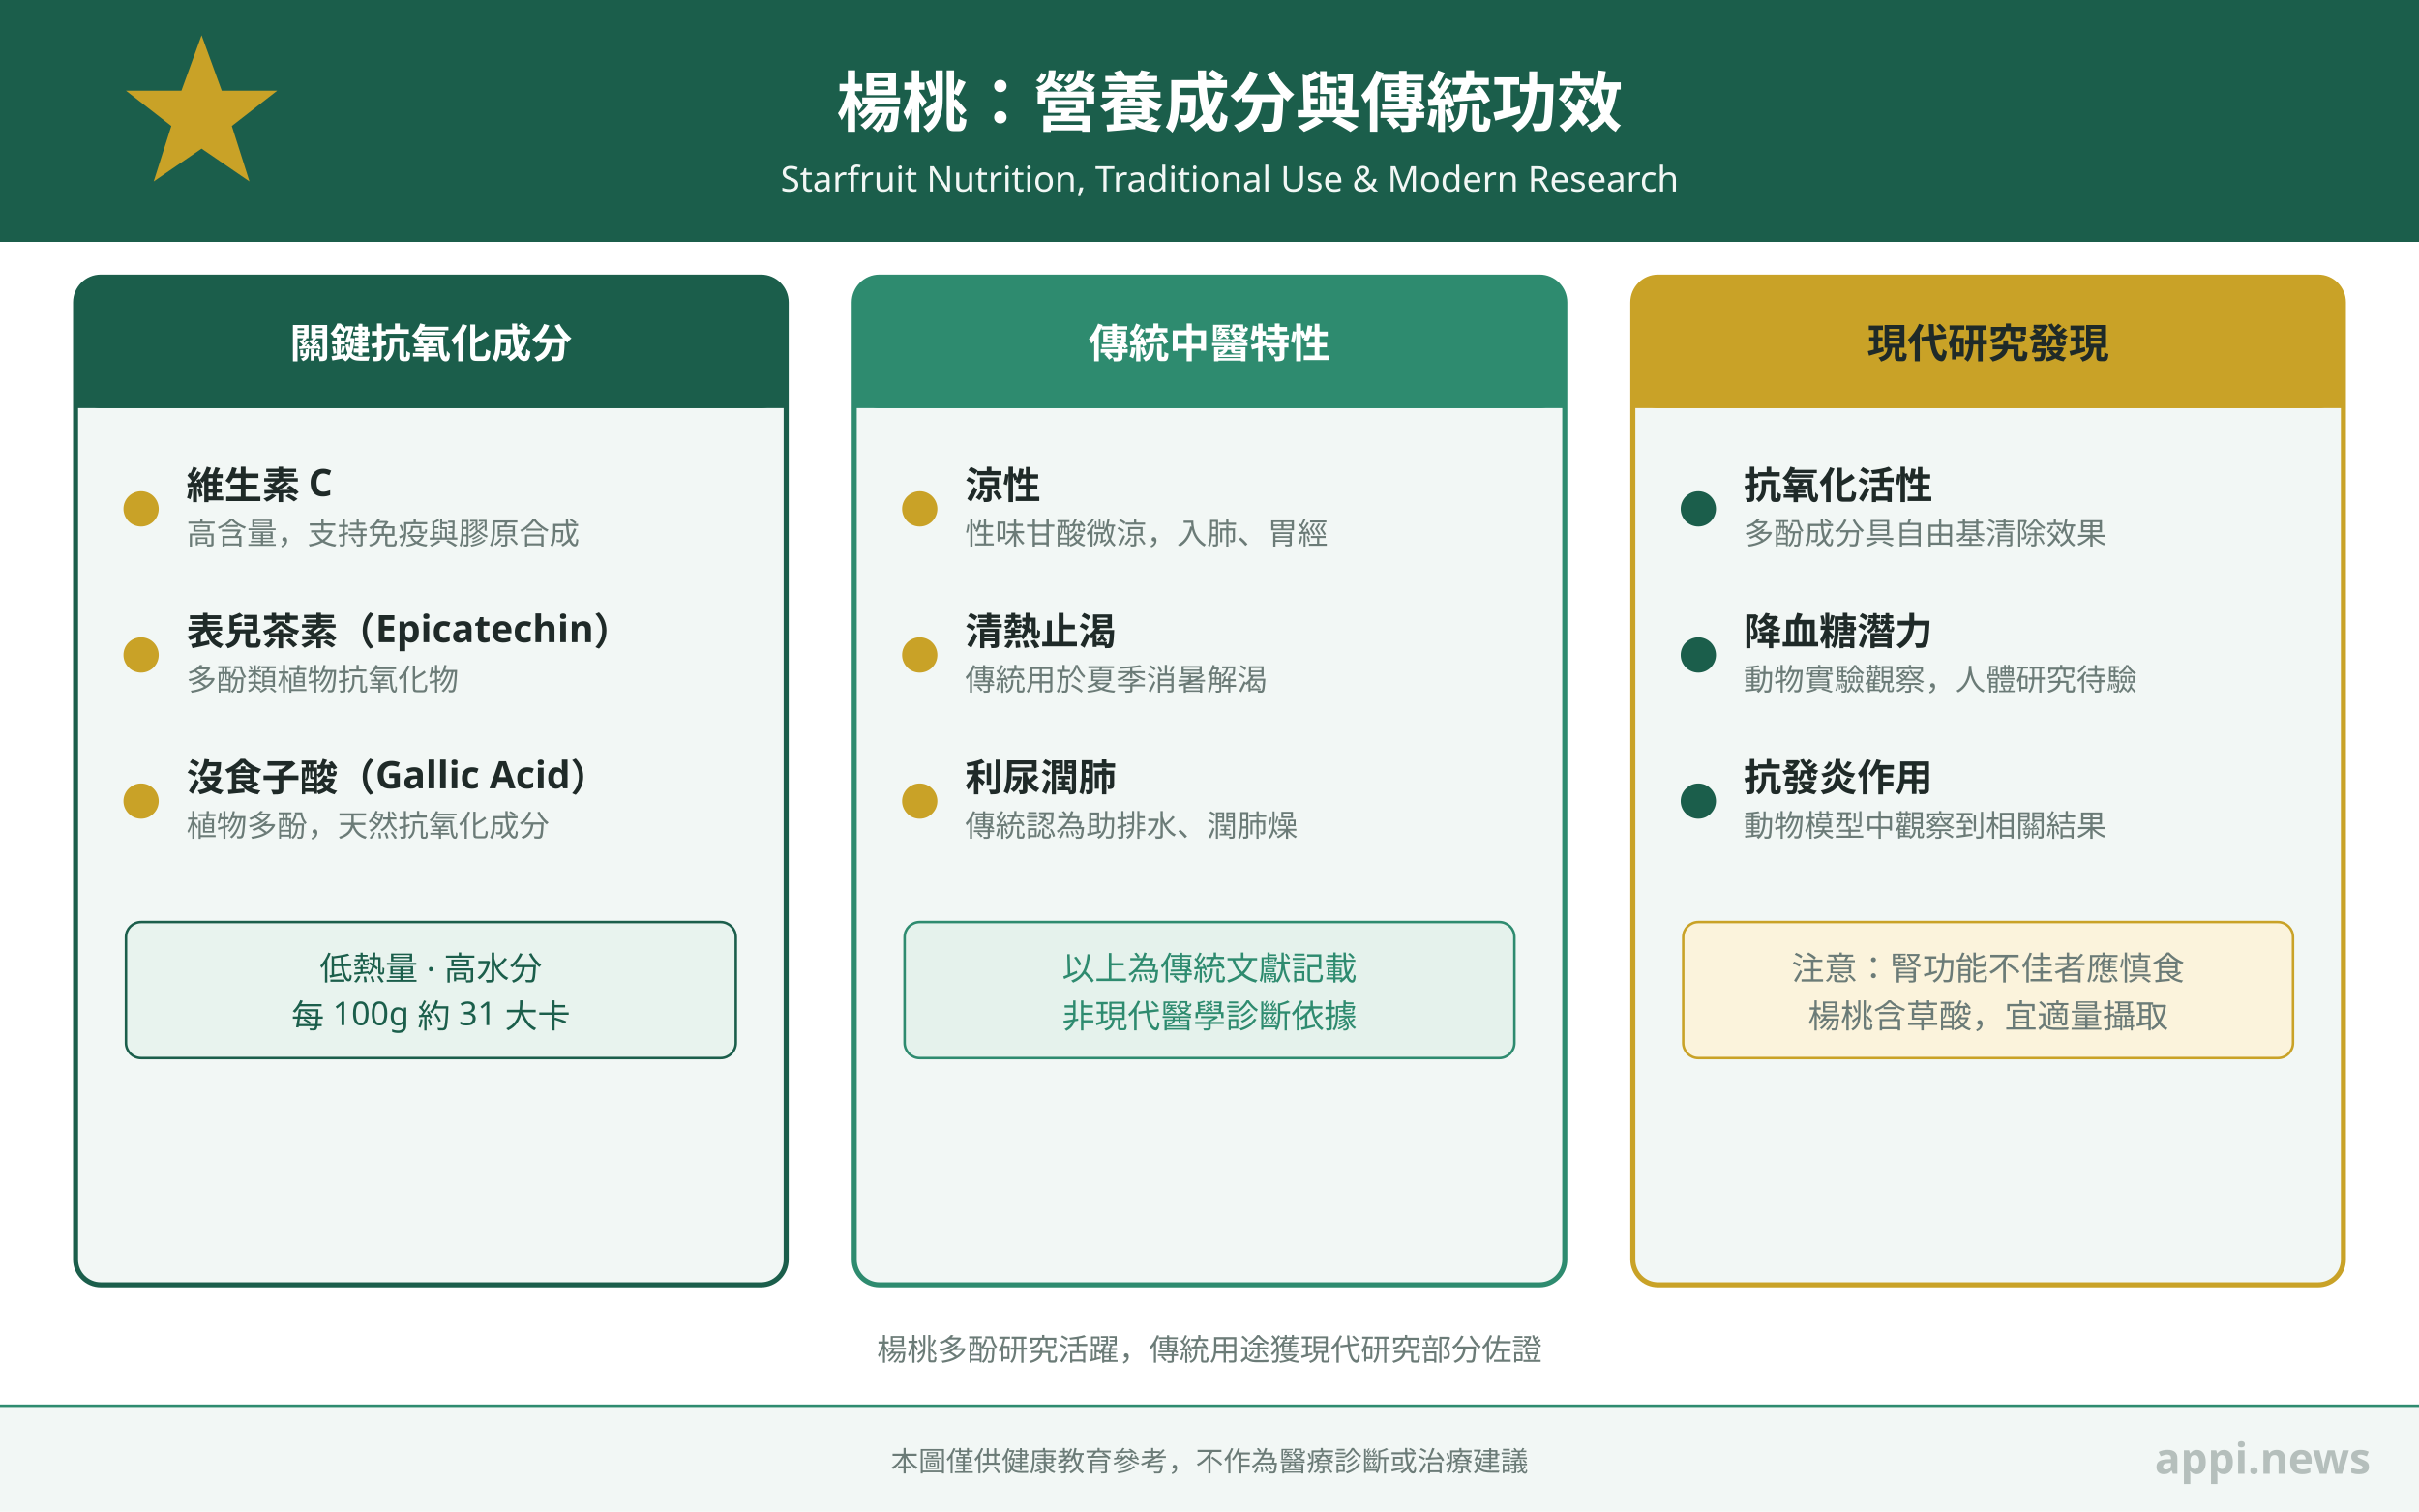
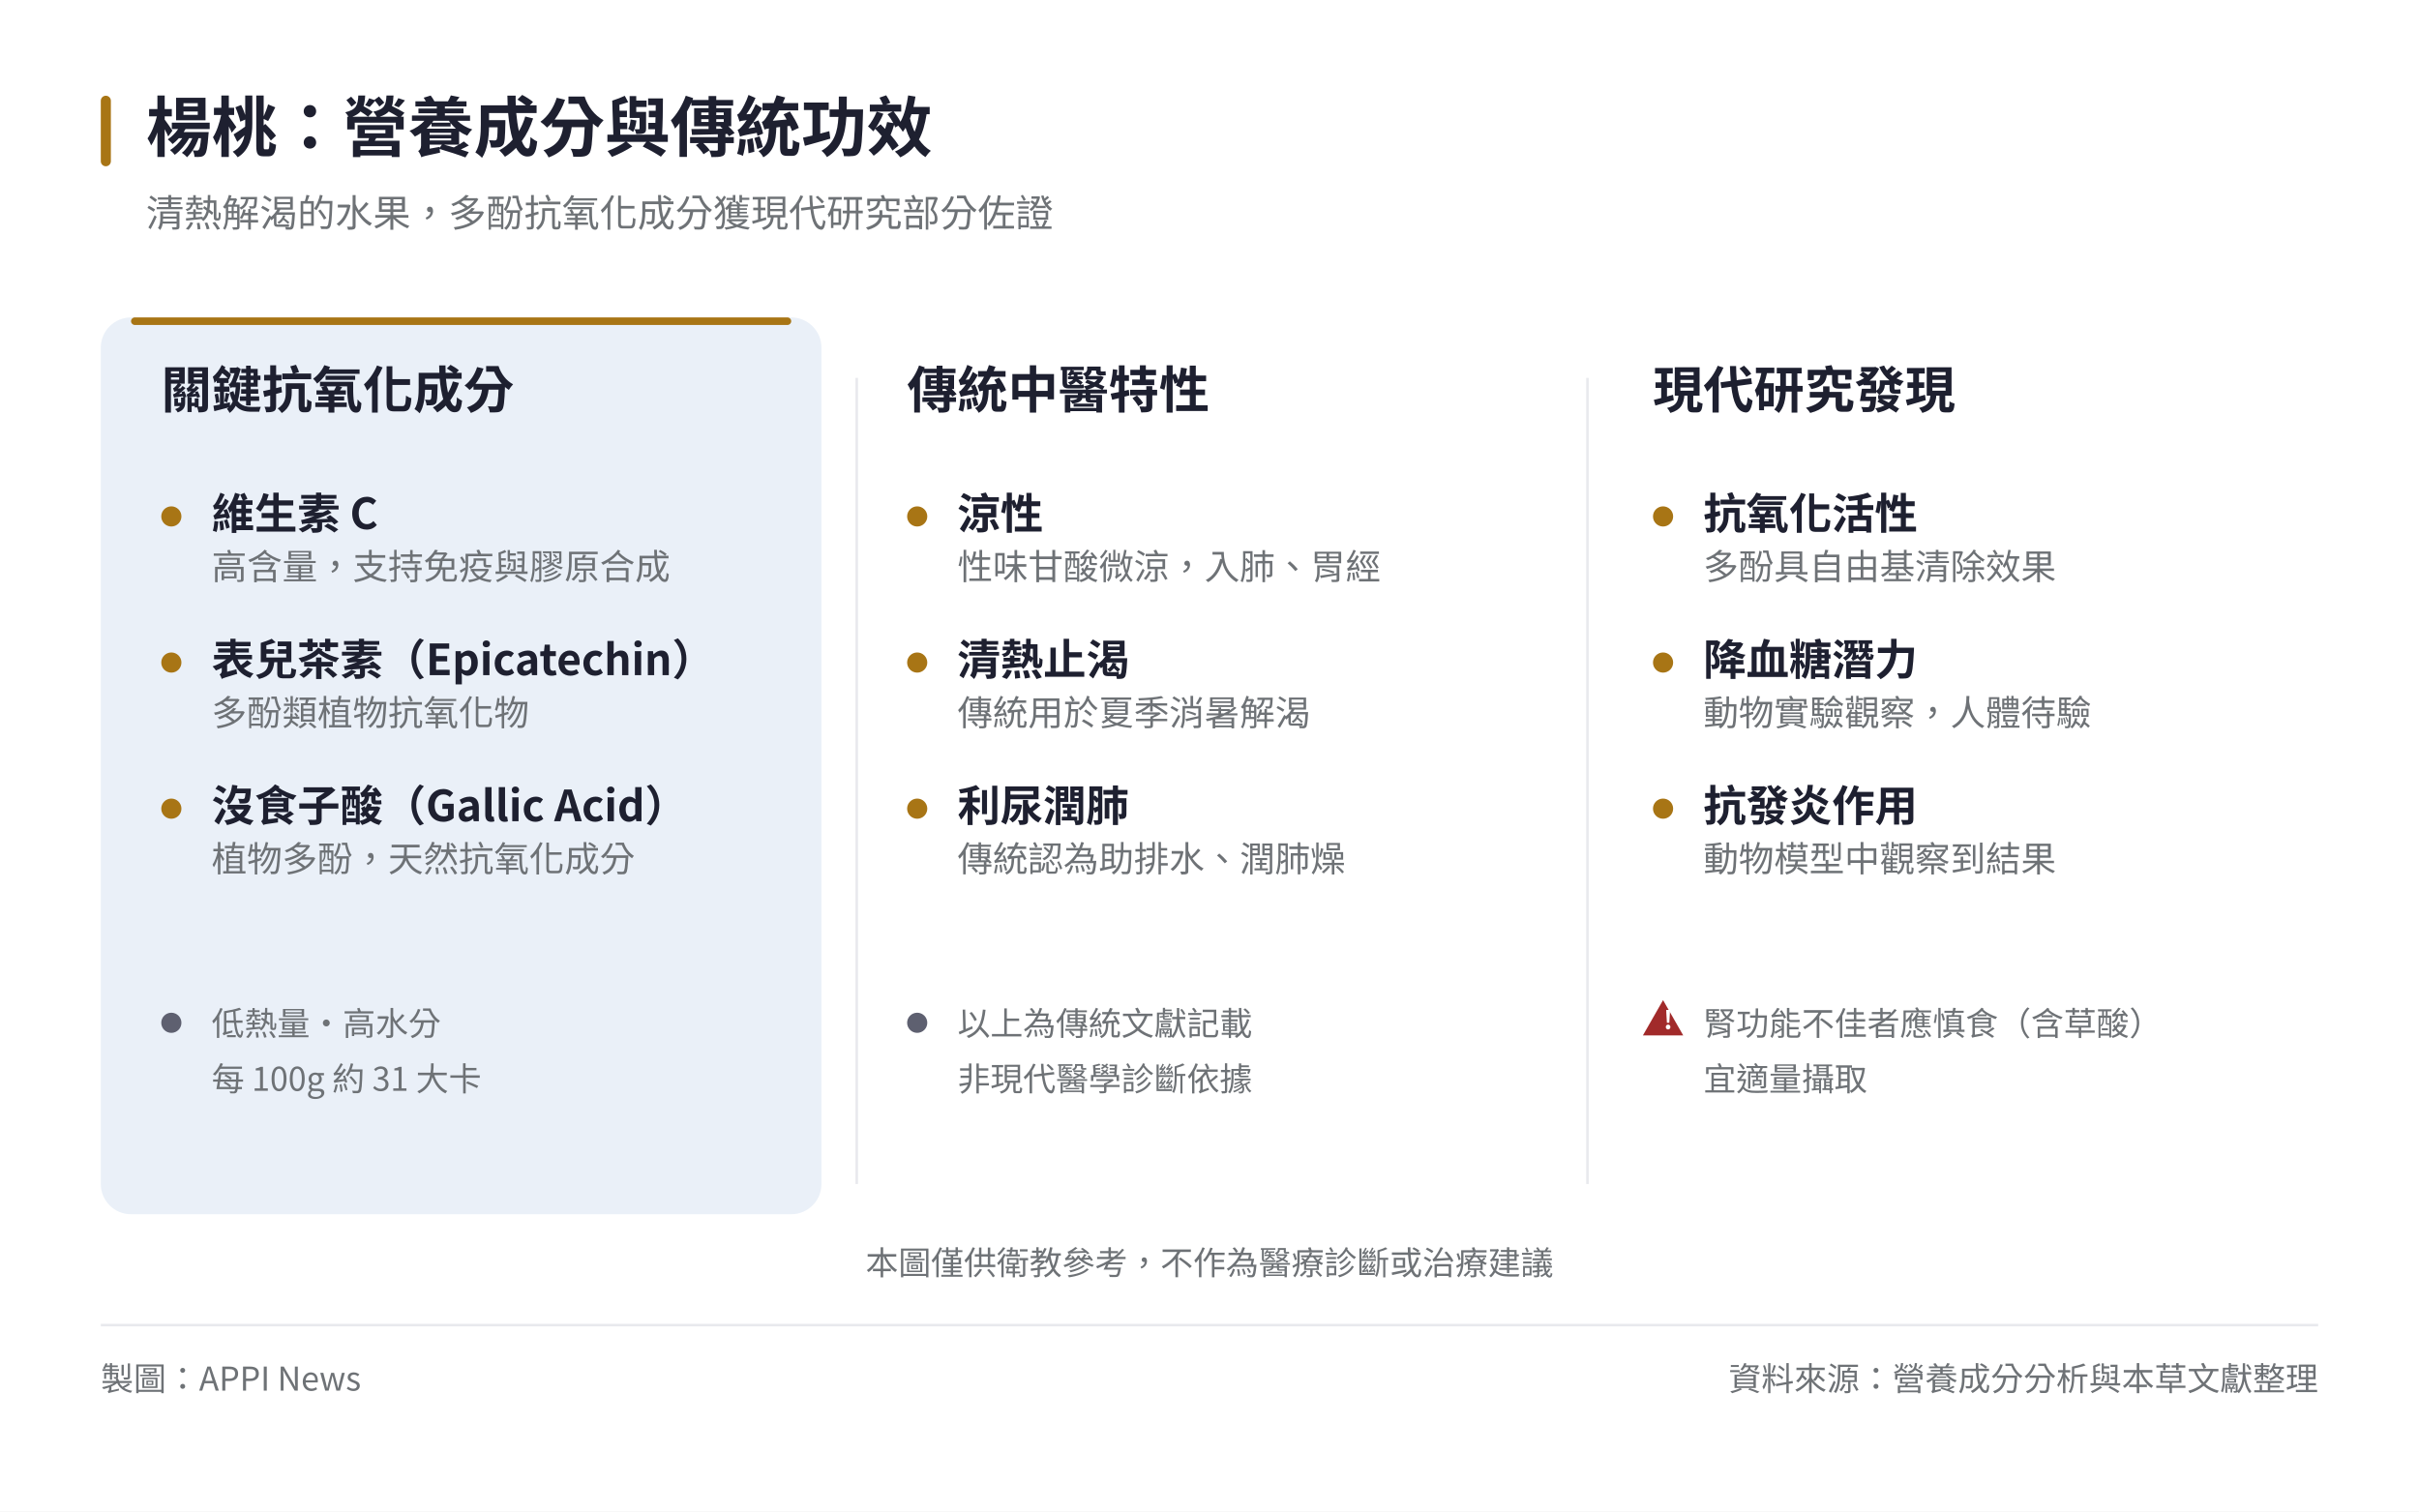
- <svg xmlns="http://www.w3.org/2000/svg" viewBox="0 0 960 600" width="960" height="600">
-   <defs>
-     <style>text{font-family:'Microsoft JhengHei','Noto Sans TC','PingFang TC',sans-serif}</style>
-   </defs>
-   <rect width="960" height="600" fill="#FFFFFF" />
-   <rect width="960" height="96" fill="#1B5E4B" />
-   <polygon points="80,14 88,36 110,36 92,50 99,72 80,59 61,72 68,50 50,36 72,36" fill="#C9A227" />
-   <text x="488" y="50" fill="#FFFFFF" font-size="26" font-weight="bold" text-anchor="middle">楊桃：營養成分與傳統功效</text>
-   <text x="488" y="76" fill="#F2F7F5" font-size="14" text-anchor="middle">Starfruit Nutrition, Traditional Use &amp; Modern Research</text>
-   <rect x="30" y="110" width="282" height="400" rx="10" fill="#F2F7F5" stroke="#1B5E4B" stroke-width="2" />
-   <rect x="30" y="110" width="282" height="52" rx="10" fill="#1B5E4B" />
-   <rect x="30" y="140" width="282" height="22" fill="#1B5E4B" />
-   <text x="171" y="142" fill="#FFFFFF" font-size="16" font-weight="bold" text-anchor="middle">關鍵抗氧化成分</text>
-   <circle cx="56" cy="202" r="7" fill="#C9A227" />
-   <text x="74" y="198" fill="#1F2A28" font-size="15" font-weight="bold">維生素 C</text>
-   <text x="74" y="216" fill="#6B7B77" font-size="12">高含量，支持免疫與膠原合成</text>
-   <circle cx="56" cy="260" r="7" fill="#C9A227" />
-   <text x="74" y="256" fill="#1F2A28" font-size="15" font-weight="bold">表兒茶素（Epicatechin）</text>
-   <text x="74" y="274" fill="#6B7B77" font-size="12">多酚類植物抗氧化物</text>
-   <circle cx="56" cy="318" r="7" fill="#C9A227" />
-   <text x="74" y="314" fill="#1F2A28" font-size="15" font-weight="bold">沒食子酸（Gallic Acid）</text>
-   <text x="74" y="332" fill="#6B7B77" font-size="12">植物多酚，天然抗氧化成分</text>
-   <rect x="50" y="366" width="242" height="54" rx="6" fill="#E8F3EE" stroke="#1B5E4B" stroke-width="1" />
-   <text x="171" y="389" fill="#1B5E4B" font-size="13" text-anchor="middle">低熱量 ‧ 高水分</text>
-   <text x="171" y="408" fill="#1B5E4B" font-size="13" text-anchor="middle">每 100g 約 31 大卡</text>
-   <rect x="339" y="110" width="282" height="400" rx="10" fill="#F2F7F5" stroke="#2E8B6F" stroke-width="2" />
-   <rect x="339" y="110" width="282" height="52" rx="10" fill="#2E8B6F" />
-   <rect x="339" y="140" width="282" height="22" fill="#2E8B6F" />
-   <text x="480" y="142" fill="#FFFFFF" font-size="16" font-weight="bold" text-anchor="middle">傳統中醫特性</text>
-   <circle cx="365" cy="202" r="7" fill="#C9A227" />
-   <text x="383" y="198" fill="#1F2A28" font-size="15" font-weight="bold">涼性</text>
-   <text x="383" y="216" fill="#6B7B77" font-size="12">性味甘酸微涼，入肺、胃經</text>
-   <circle cx="365" cy="260" r="7" fill="#C9A227" />
-   <text x="383" y="256" fill="#1F2A28" font-size="15" font-weight="bold">清熱止渴</text>
-   <text x="383" y="274" fill="#6B7B77" font-size="12">傳統用於夏季消暑解渴</text>
-   <circle cx="365" cy="318" r="7" fill="#C9A227" />
-   <text x="383" y="314" fill="#1F2A28" font-size="15" font-weight="bold">利尿潤肺</text>
-   <text x="383" y="332" fill="#6B7B77" font-size="12">傳統認為助排水、潤肺燥</text>
-   <rect x="359" y="366" width="242" height="54" rx="6" fill="#E5F2EC" stroke="#2E8B6F" stroke-width="1" />
-   <text x="480" y="389" fill="#2E8B6F" font-size="13" text-anchor="middle">以上為傳統文獻記載</text>
-   <text x="480" y="408" fill="#2E8B6F" font-size="13" text-anchor="middle">非現代醫學診斷依據</text>
-   <rect x="648" y="110" width="282" height="400" rx="10" fill="#F2F7F5" stroke="#C9A227" stroke-width="2" />
-   <rect x="648" y="110" width="282" height="52" rx="10" fill="#C9A227" />
-   <rect x="648" y="140" width="282" height="22" fill="#C9A227" />
-   <text x="789" y="142" fill="#1F2A28" font-size="16" font-weight="bold" text-anchor="middle">現代研究發現</text>
-   <circle cx="674" cy="202" r="7" fill="#1B5E4B" />
-   <text x="692" y="198" fill="#1F2A28" font-size="15" font-weight="bold">抗氧化活性</text>
-   <text x="692" y="216" fill="#6B7B77" font-size="12">多酚成分具自由基清除效果</text>
-   <circle cx="674" cy="260" r="7" fill="#1B5E4B" />
-   <text x="692" y="256" fill="#1F2A28" font-size="15" font-weight="bold">降血糖潛力</text>
-   <text x="692" y="274" fill="#6B7B77" font-size="12">動物實驗觀察，人體研究待驗</text>
-   <circle cx="674" cy="318" r="7" fill="#1B5E4B" />
-   <text x="692" y="314" fill="#1F2A28" font-size="15" font-weight="bold">抗發炎作用</text>
-   <text x="692" y="332" fill="#6B7B77" font-size="12">動物模型中觀察到相關結果</text>
-   <rect x="668" y="366" width="242" height="54" rx="6" fill="#FBF3DC" stroke="#C9A227" stroke-width="1" />
-   <text x="789" y="389" fill="#6B7B77" font-size="13" text-anchor="middle">注意：腎功能不佳者應慎食</text>
-   <text x="789" y="408" fill="#6B7B77" font-size="13" text-anchor="middle">楊桃含草酸，宜適量攝取</text>
-   <text x="480" y="540" fill="#6B7B77" font-size="12" text-anchor="middle">楊桃多酚研究活躍，傳統用途獲現代研究部分佐證</text>
-   <rect y="558" width="960" height="42" fill="#F2F7F5" />
-   <line x1="0" y1="558" x2="960" y2="558" stroke="#2E8B6F" stroke-width="1" />
-   <text x="480" y="584" fill="#6B7B77" font-size="11" text-anchor="middle">本圖僅供健康教育參考，不作為醫療診斷或治療建議</text>
-   <text x="940.8" y="585" text-anchor="end" font-family="sans-serif" font-size="17" fill="#6B7B77" fill-opacity="0.45" font-weight="600">appi.news</text>
+ <svg xmlns="http://www.w3.org/2000/svg" viewBox="0 0 960 600" width="960" height="600" role="img" aria-label="楊桃營養與功效三面向並列：關鍵抗氧化成分（維生素C、表兒茶素、沒食子酸）、傳統中醫特性（涼性、清熱止渴、利尿潤肺）、現代研究發現（抗氧化、降血糖潛力、抗發炎）">
+   <style>
+ text{font-family:'Noto Sans TC','PingFang TC','Microsoft JhengHei','Noto Sans CJK TC','Heiti TC',sans-serif;}
+ .title{font-size:26px;font-weight:700;fill:#1e2030;}
+ .deck{font-size:15px;fill:#6e7276;}
+ .col{font-size:20px;font-weight:700;fill:#1e2030;}
+ .item{font-size:17px;font-weight:700;fill:#1e2030;}
+ .desc{font-size:14px;fill:#6e7276;}
+ .note{font-size:13px;fill:#6e7276;}
+ .foot{font-size:13px;fill:#6e7276;}
+ </style>
+   <rect width="960" height="600" fill="#ffffff" />
+   <rect x="40" y="38" width="4" height="28" rx="2" fill="#a87515" />
+   <text x="58" y="60" class="title">楊桃：營養成分與傳統功效</text>
+   <text x="58" y="90" class="deck">清熱解渴的水果，多酚抗氧化成分獲現代研究部分佐證</text>
+   <rect x="40" y="126" width="286" height="356" rx="12" fill="#eaf0f8" />
+   <rect x="52" y="126" width="262" height="3" rx="1.5" fill="#a87515" />
+   <line x1="340" y1="150" x2="340" y2="470" stroke="#e8e9ed" stroke-width="1" />
+   <line x1="630" y1="150" x2="630" y2="470" stroke="#e8e9ed" stroke-width="1" />
+   <text x="64" y="162" class="col">關鍵抗氧化成分</text>
+   <circle cx="68" cy="205" r="4" fill="#a87515" />
+   <text x="84" y="210" class="item">維生素 C</text>
+   <text x="84" y="230" class="desc">高含量，支持免疫與膠原合成</text>
+   <circle cx="68" cy="263" r="4" fill="#a87515" />
+   <text x="84" y="268" class="item">表兒茶素（Epicatechin）</text>
+   <text x="84" y="288" class="desc">多酚類植物抗氧化物</text>
+   <circle cx="68" cy="321" r="4" fill="#a87515" />
+   <text x="84" y="326" class="item">沒食子酸（Gallic Acid）</text>
+   <text x="84" y="346" class="desc">植物多酚，天然抗氧化成分</text>
+   <circle cx="68" cy="406" r="4" fill="#5e6070" />
+   <text x="84" y="411" class="note">低熱量・高水分</text>
+   <text x="84" y="433" class="note">每 100g 約 31 大卡</text>
+   <text x="360" y="162" class="col">傳統中醫特性</text>
+   <circle cx="364" cy="205" r="4" fill="#a87515" />
+   <text x="380" y="210" class="item">涼性</text>
+   <text x="380" y="230" class="desc">性味甘酸微涼，入肺、胃經</text>
+   <circle cx="364" cy="263" r="4" fill="#a87515" />
+   <text x="380" y="268" class="item">清熱止渴</text>
+   <text x="380" y="288" class="desc">傳統用於夏季消暑解渴</text>
+   <circle cx="364" cy="321" r="4" fill="#a87515" />
+   <text x="380" y="326" class="item">利尿潤肺</text>
+   <text x="380" y="346" class="desc">傳統認為助排水、潤肺燥</text>
+   <circle cx="364" cy="406" r="4" fill="#5e6070" />
+   <text x="380" y="411" class="note">以上為傳統文獻記載</text>
+   <text x="380" y="433" class="note">非現代醫學診斷依據</text>
+   <text x="656" y="162" class="col">現代研究發現</text>
+   <circle cx="660" cy="205" r="4" fill="#a87515" />
+   <text x="676" y="210" class="item">抗氧化活性</text>
+   <text x="676" y="230" class="desc">多酚具自由基清除效果</text>
+   <circle cx="660" cy="263" r="4" fill="#a87515" />
+   <text x="676" y="268" class="item">降血糖潛力</text>
+   <text x="676" y="288" class="desc">動物實驗觀察，人體待驗</text>
+   <circle cx="660" cy="321" r="4" fill="#a87515" />
+   <text x="676" y="326" class="item">抗發炎作用</text>
+   <text x="676" y="346" class="desc">動物模型中觀察到結果</text>
+   <path d="M660 397 L668 411 L652 411 Z" fill="#a12a2a" />
+   <text x="662" y="408.5" text-anchor="middle" font-size="10" font-weight="700" fill="#ffffff">!</text>
+   <text x="676" y="411" class="note">腎功能不佳者應慎食（含草酸）</text>
+   <text x="676" y="433" class="note">宜適量攝取</text>
+   <text x="480" y="506" text-anchor="middle" class="note">本圖僅供衛教參考，不作為醫療診斷或治療建議</text>
+   <line x1="40" y1="526" x2="920" y2="526" stroke="#e8e9ed" stroke-width="1" />
+   <text x="40" y="552" class="foot">製圖：APPI News</text>
+   <text x="920" y="552" text-anchor="end" class="foot">資料來源：營養成分分析與本草文獻整理</text>
</svg>
